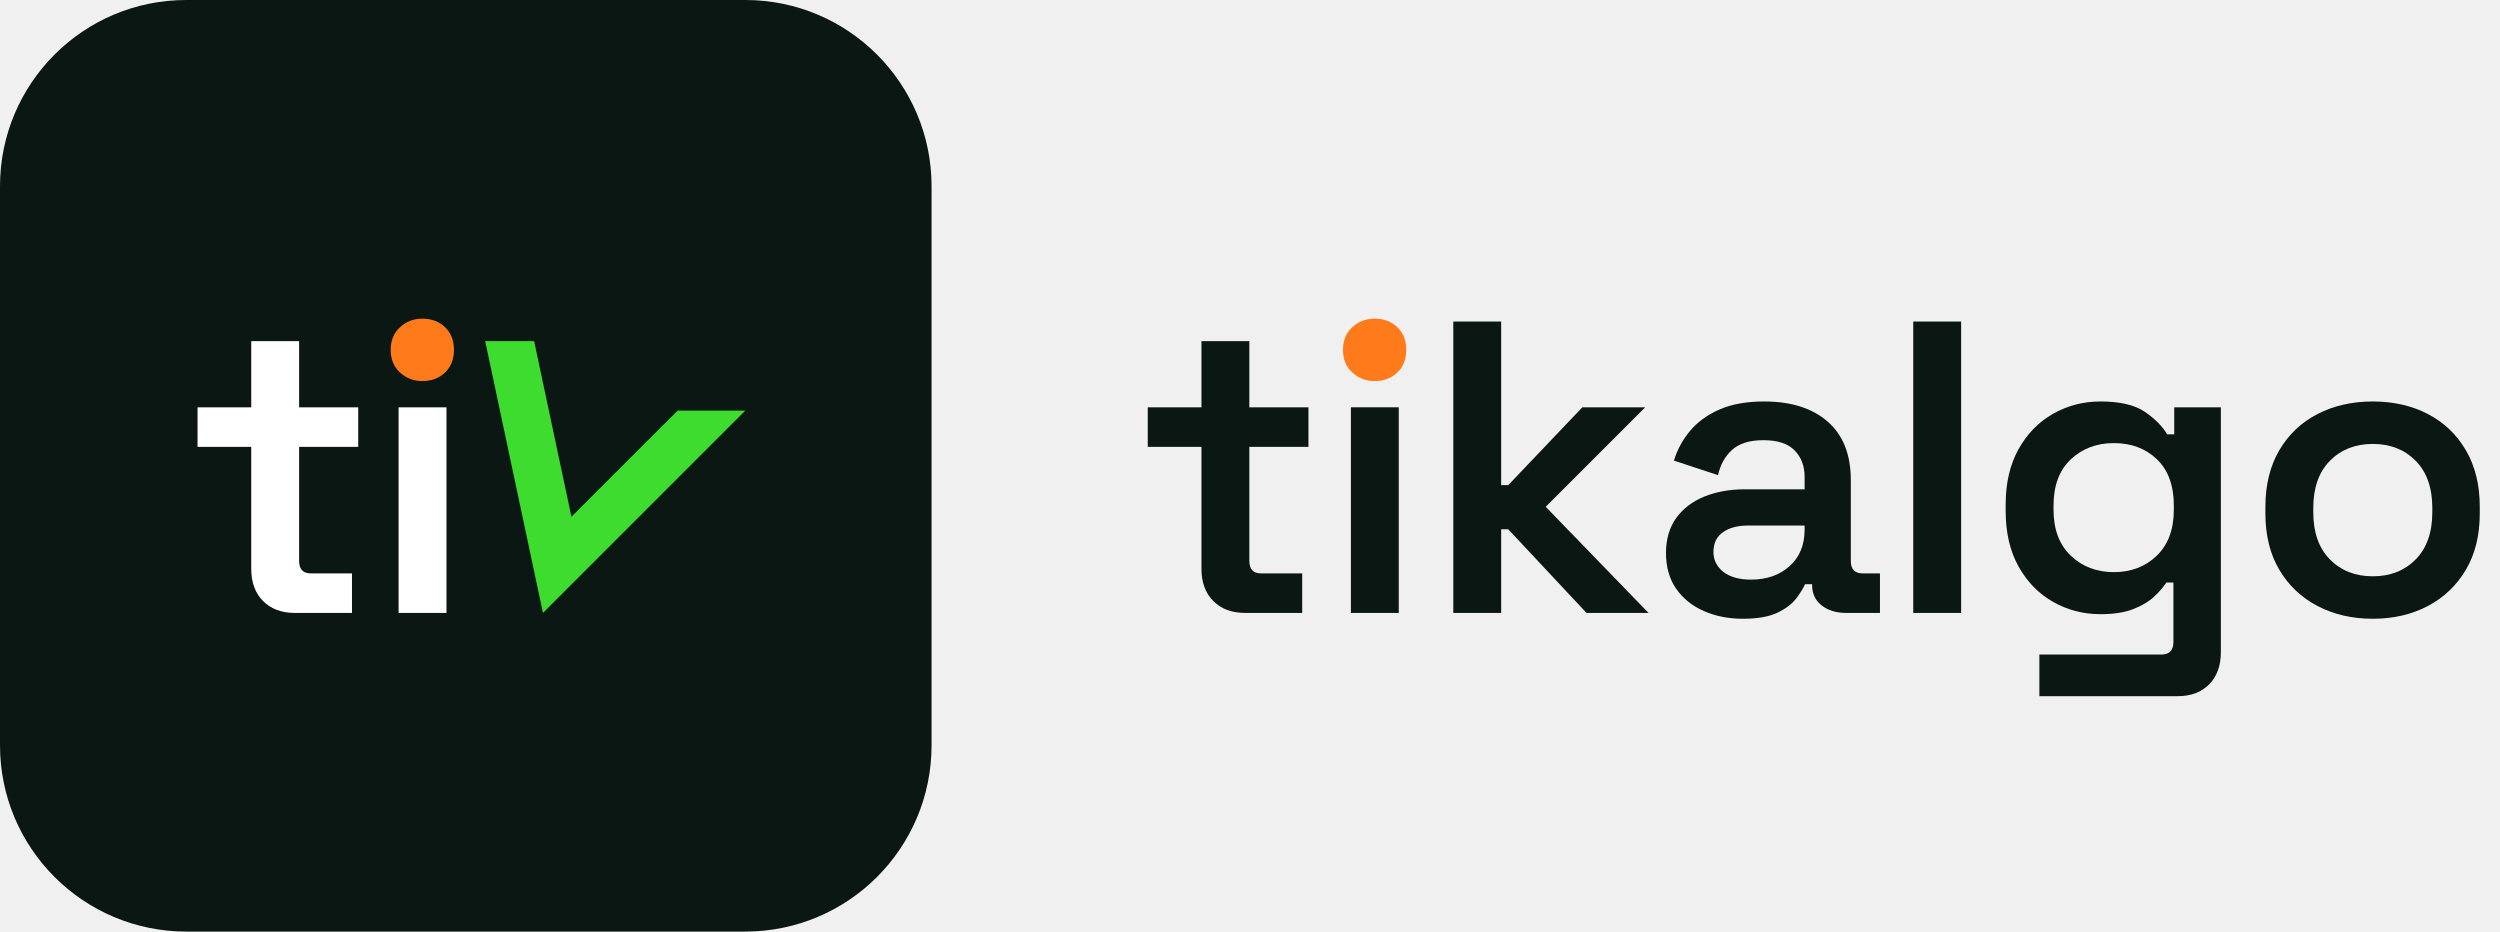
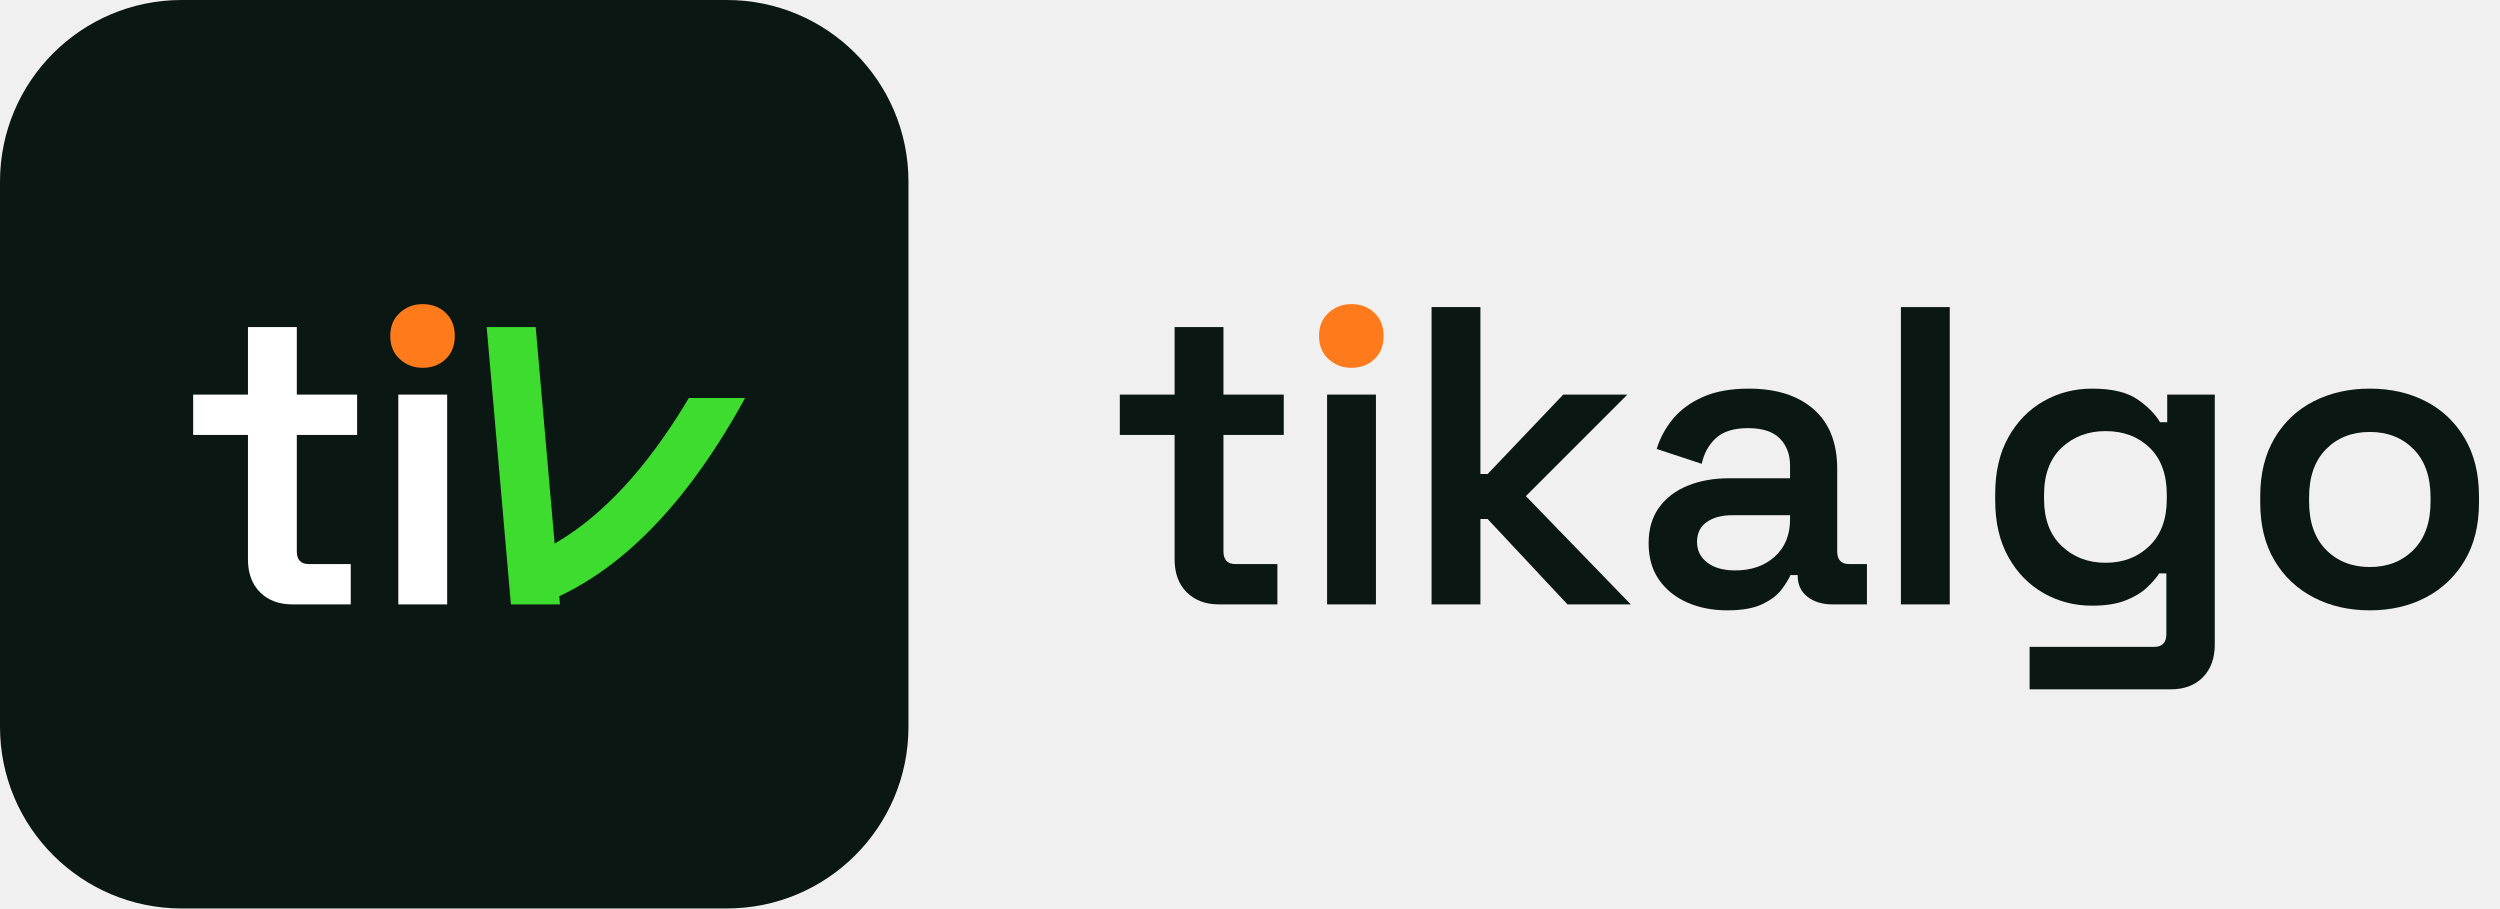
- <svg xmlns="http://www.w3.org/2000/svg" viewBox="0 0 600.6 223.80" role="img" aria-label="tikalgo">
-   <rect width="223.80" height="223.80" rx="44.76" fill="#0A1712" />
-   <g transform="translate(44.76 147.25)">
+ <svg xmlns="http://www.w3.org/2000/svg" viewBox="0 0 588.6 213.89" role="img" aria-label="tikalgo">
+   <rect width="213.89" height="213.89" rx="42.78" fill="#0A1712" />
+   <g transform="translate(42.78 142.30)">
    <path d="M39.80 0L26.10 0Q21.30 0 18.45-2.85Q15.60-5.70 15.60-10.60L15.60-39.90L2.70-39.90L2.70-49.40L15.60-49.40L15.60-65.30L27.10-65.30L27.10-49.40L41.30-49.40L41.30-39.90L27.10-39.90L27.10-12.50Q27.10-9.50 29.90-9.50L39.80-9.50M62.50 0L51 0L51-49.40L62.50-49.40" fill="#FFFFFF" />
-     <path d="M85.68 0.00 L71.80 -65.30 L83.56 -65.30 L92.52 -23.11 L118.02 -48.60 L134.28 -48.60 Z" fill="#3DDC2F" />
+     <clipPath id="tk">
+       <rect x="-1000" y="-48.60" width="3000" height="3000" />
+     </clipPath>
+     <path d="M71.80 -65.30 L83.34 -65.30 L89.06 0 L77.51 0 Z" fill="#3DDC2F" />
+     <path d="M83.28 -5.75 Q110.14 -16.44 130.99 -57.80" fill="none" stroke="#3DDC2F" stroke-width="11.50" clip-path="url(#tk)" />
    <path d="M56.70-55.70Q53.60-55.70 51.35-57.75Q49.10-59.80 49.10-63.20Q49.10-66.60 51.35-68.65Q53.60-70.70 56.70-70.70Q60-70.70 62.15-68.65Q64.30-66.60 64.30-63.20Q64.30-59.80 62.15-57.75Q60-55.70 56.70-55.70" fill="#FF7A1A" />
  </g>
-   <g transform="translate(273.04 147.25)">
+   <g transform="translate(260.95 142.30)">
    <g fill="#0A1712">
      <path transform="translate(0.00 0)" d="M39.80 0L26.10 0Q21.30 0 18.45-2.85Q15.60-5.70 15.60-10.60L15.60-39.90L2.70-39.90L2.70-49.40L15.60-49.40L15.60-65.30L27.10-65.30L27.10-49.40L41.30-49.40L41.30-39.90L27.10-39.90L27.10-12.50Q27.10-9.50 29.90-9.50L39.80-9.50" />
      <path transform="translate(44.20 0)" d="M18.80 0L7.30 0L7.30-49.40L18.80-49.40" />
      <path transform="translate(68.80 0)" d="M18.80 0L7.30 0L7.30-70L18.80-70L18.80-30.70L20.50-30.70L38.30-49.40L53.40-49.40L29.50-25.50L54.20 0L39.30 0L20.50-20.10L18.80-20.10" />
      <path transform="translate(123.10 0)" d="M22.60 1.40Q17.40 1.40 13.20-0.45Q9-2.30 6.55-5.80Q4.10-9.30 4.10-14.40Q4.10-19.40 6.55-22.80Q9-26.20 13.30-27.95Q17.60-29.70 23.10-29.70L37.40-29.70L37.40-32.70Q37.40-36.60 35-39.05Q32.60-41.50 27.50-41.50Q22.50-41.50 19.95-39.15Q17.40-36.80 16.60-33.10L6-36.60Q7.20-40.50 9.85-43.70Q12.50-46.90 16.90-48.85Q21.30-50.80 27.70-50.80Q37.40-50.80 42.95-45.95Q48.50-41.10 48.50-31.90L48.50-12.50Q48.50-9.50 51.30-9.50L55.50-9.50L55.50 0L47.40 0Q43.80 0 41.50-1.80Q39.20-3.60 39.20-6.70L39.20-6.90L37.50-6.90Q36.90-5.50 35.40-3.50Q33.90-1.50 30.85-0.05Q27.80 1.40 22.60 1.40M24.50-8Q30.20-8 33.80-11.25Q37.40-14.50 37.40-20L37.40-21L23.80-21Q20.10-21 17.80-19.40Q15.50-17.80 15.50-14.70Q15.50-11.70 17.90-9.85Q20.30-8 24.50-8" />
      <path transform="translate(179.30 0)" d="M18.80 0L7.30 0L7.30-70L18.80-70" />
      <path transform="translate(203.90 0)" d="M4.90-24.50L4.90-26Q4.90-33.80 8-39.35Q11.10-44.90 16.30-47.85Q21.50-50.80 27.70-50.80Q34.70-50.80 38.35-48.30Q42-45.80 43.70-42.90L45.40-42.90L45.40-49.40L56.60-49.40L56.60 9.40Q56.60 14.30 53.80 17.15Q51 20 46.20 20L13 20L13 10L42.30 10Q45.20 10 45.20 7L45.20-7.30L43.50-7.30Q42.40-5.60 40.50-3.85Q38.60-2.10 35.50-0.90Q32.40 0.30 27.70 0.30Q21.50 0.30 16.30-2.65Q11.10-5.60 8-11.15Q4.90-16.70 4.90-24.50M30.90-9.80Q37.10-9.80 41.20-13.75Q45.30-17.70 45.30-24.80L45.30-25.80Q45.30-33 41.25-36.90Q37.20-40.80 30.90-40.80Q24.70-40.80 20.55-36.90Q16.40-33 16.40-25.80L16.40-24.80Q16.40-17.70 20.55-13.75Q24.70-9.80 30.90-9.80" />
      <path transform="translate(266.30 0)" d="M30.70 1.40Q23.30 1.40 17.45-1.65Q11.60-4.70 8.25-10.35Q4.90-16 4.90-23.90L4.90-25.50Q4.90-33.40 8.25-39.10Q11.60-44.80 17.45-47.80Q23.30-50.80 30.70-50.80Q38.10-50.80 43.90-47.80Q49.70-44.80 53.05-39.10Q56.40-33.40 56.40-25.50L56.40-23.90Q56.40-16 53.05-10.35Q49.70-4.70 43.90-1.65Q38.10 1.40 30.70 1.40M30.70-8.80Q37-8.80 41-12.85Q45-16.90 45-24.20L45-25.20Q45-32.50 41-36.55Q37-40.60 30.70-40.60Q24.40-40.60 20.40-36.55Q16.40-32.50 16.40-25.20L16.40-24.20Q16.40-16.90 20.40-12.85Q24.40-8.80 30.70-8.80" />
    </g>
    <g fill="#FF7A1A">
      <path transform="translate(44.20 0)" d="M13-55.70Q9.90-55.70 7.65-57.75Q5.40-59.80 5.40-63.20Q5.40-66.60 7.65-68.65Q9.90-70.70 13-70.70Q16.30-70.70 18.45-68.65Q20.60-66.60 20.60-63.20Q20.60-59.80 18.45-57.75Q16.30-55.70 13-55.70" />
    </g>
  </g>
</svg>
